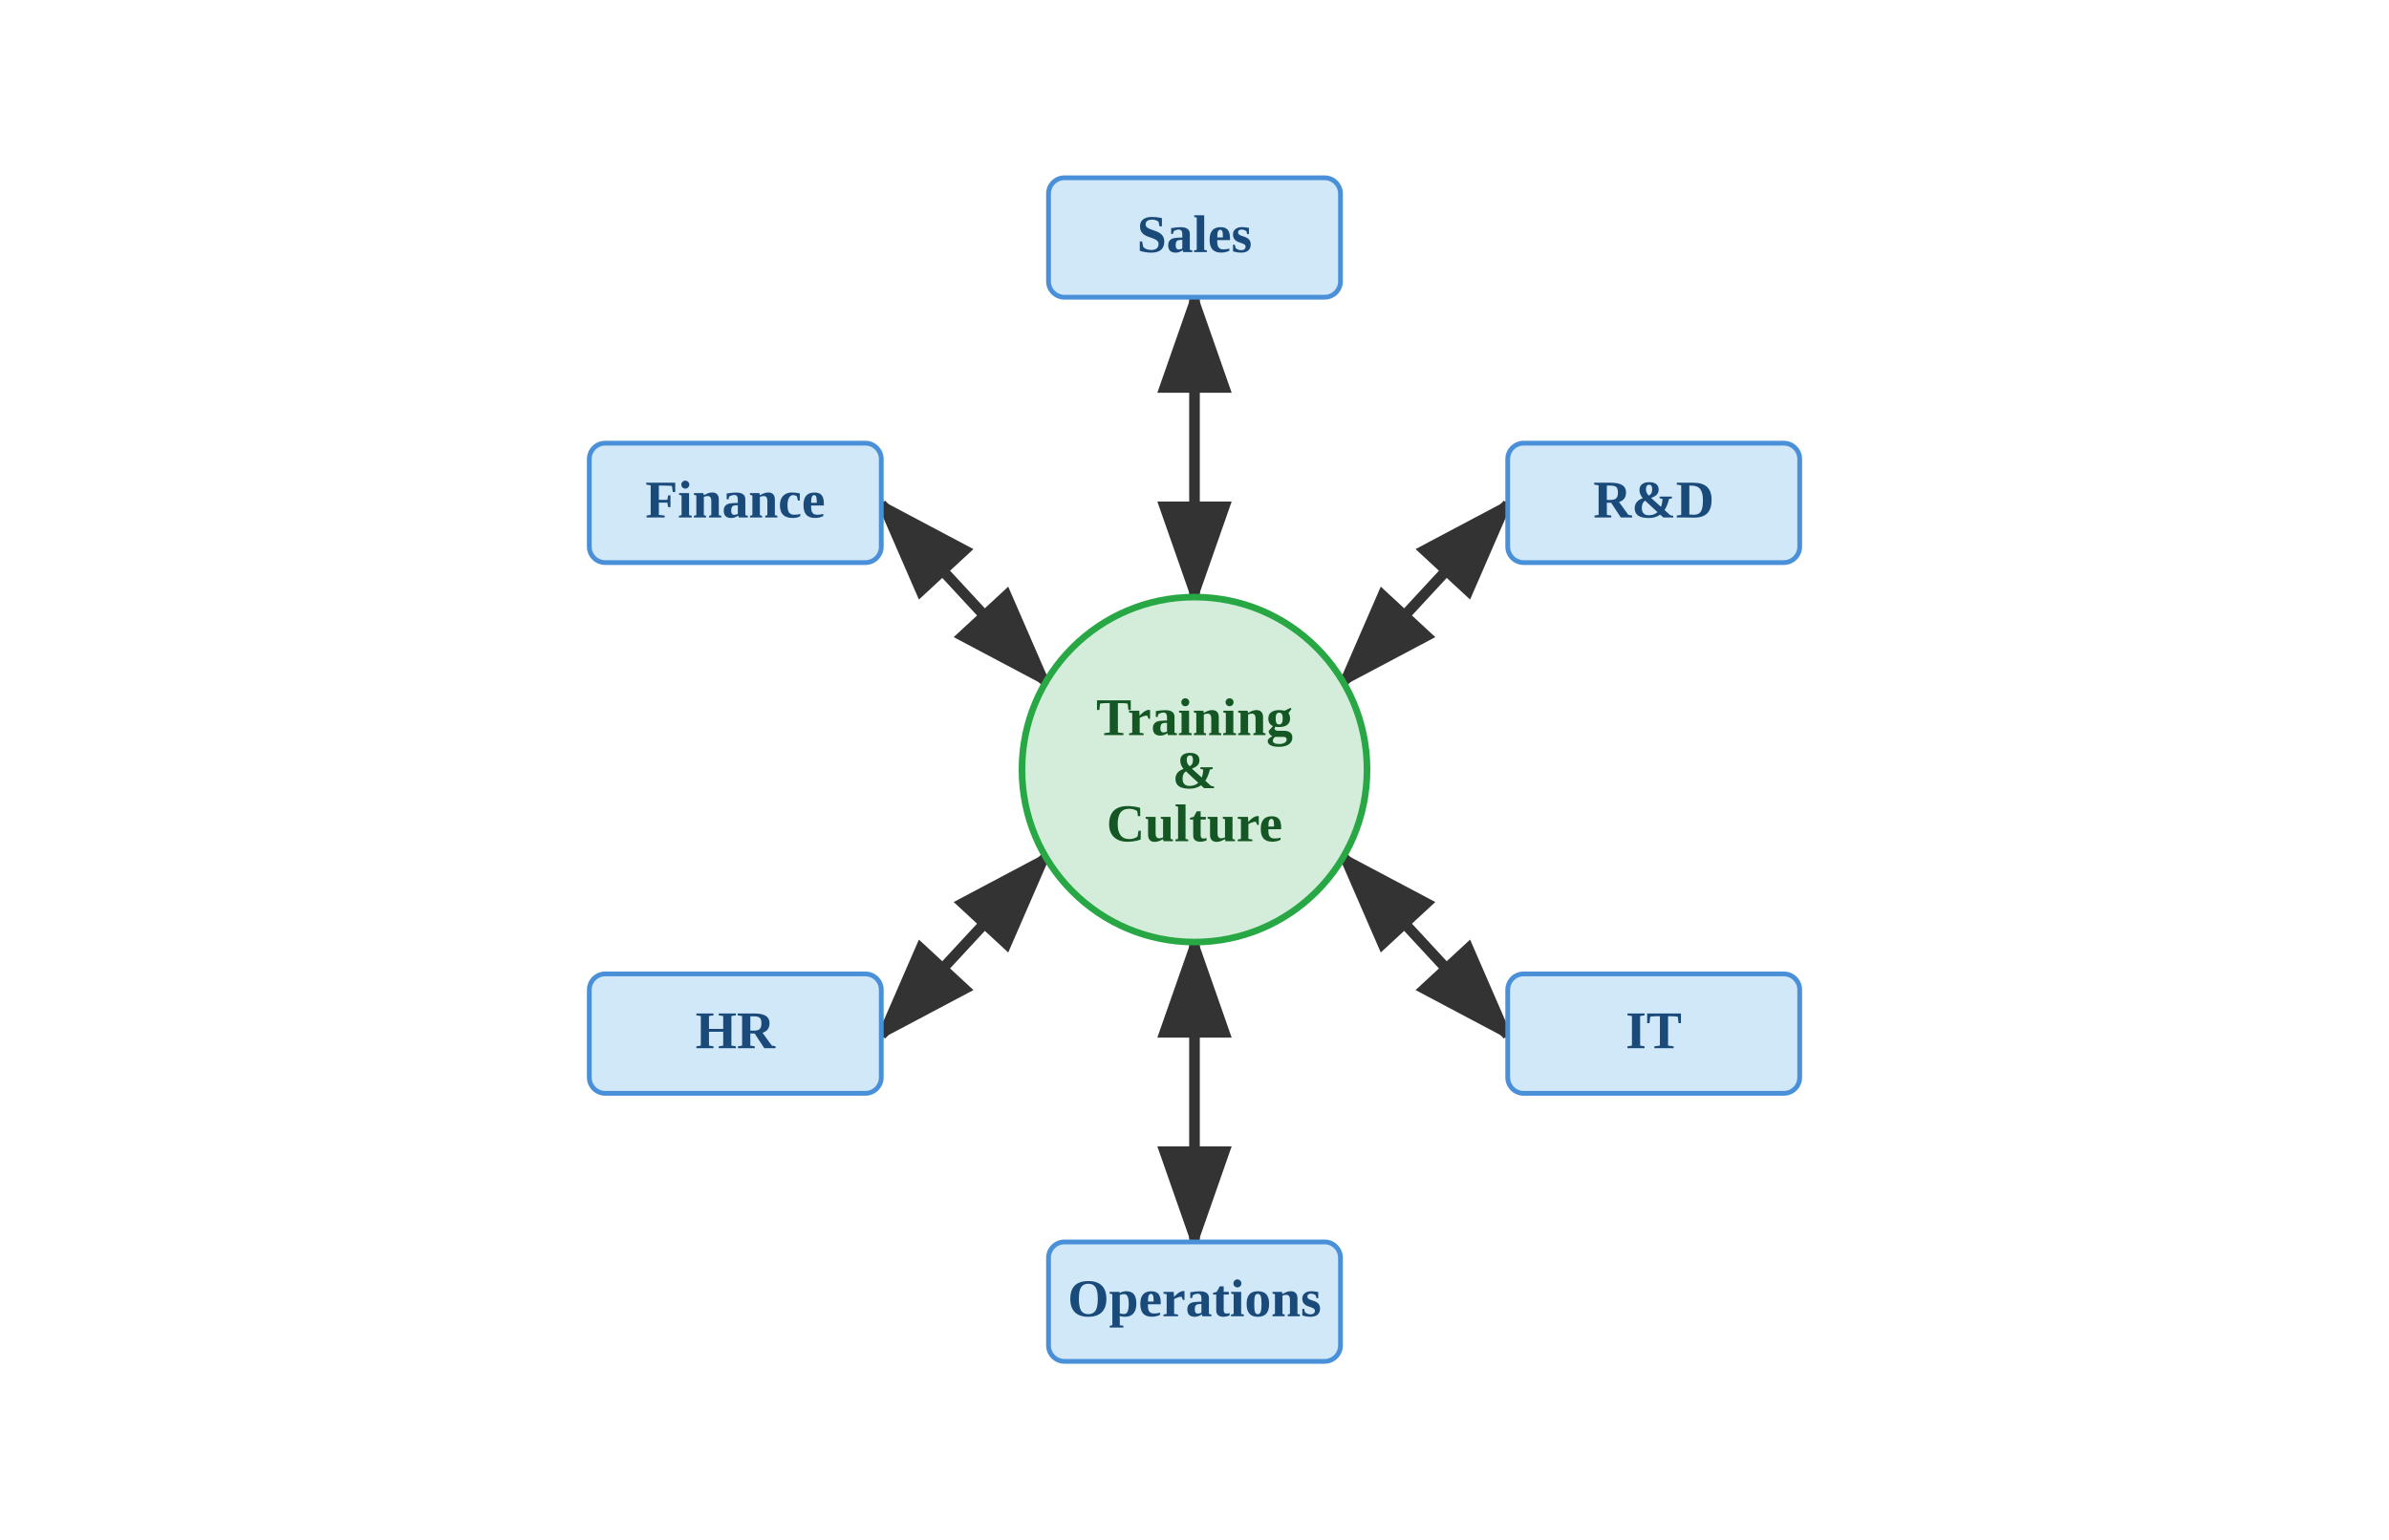
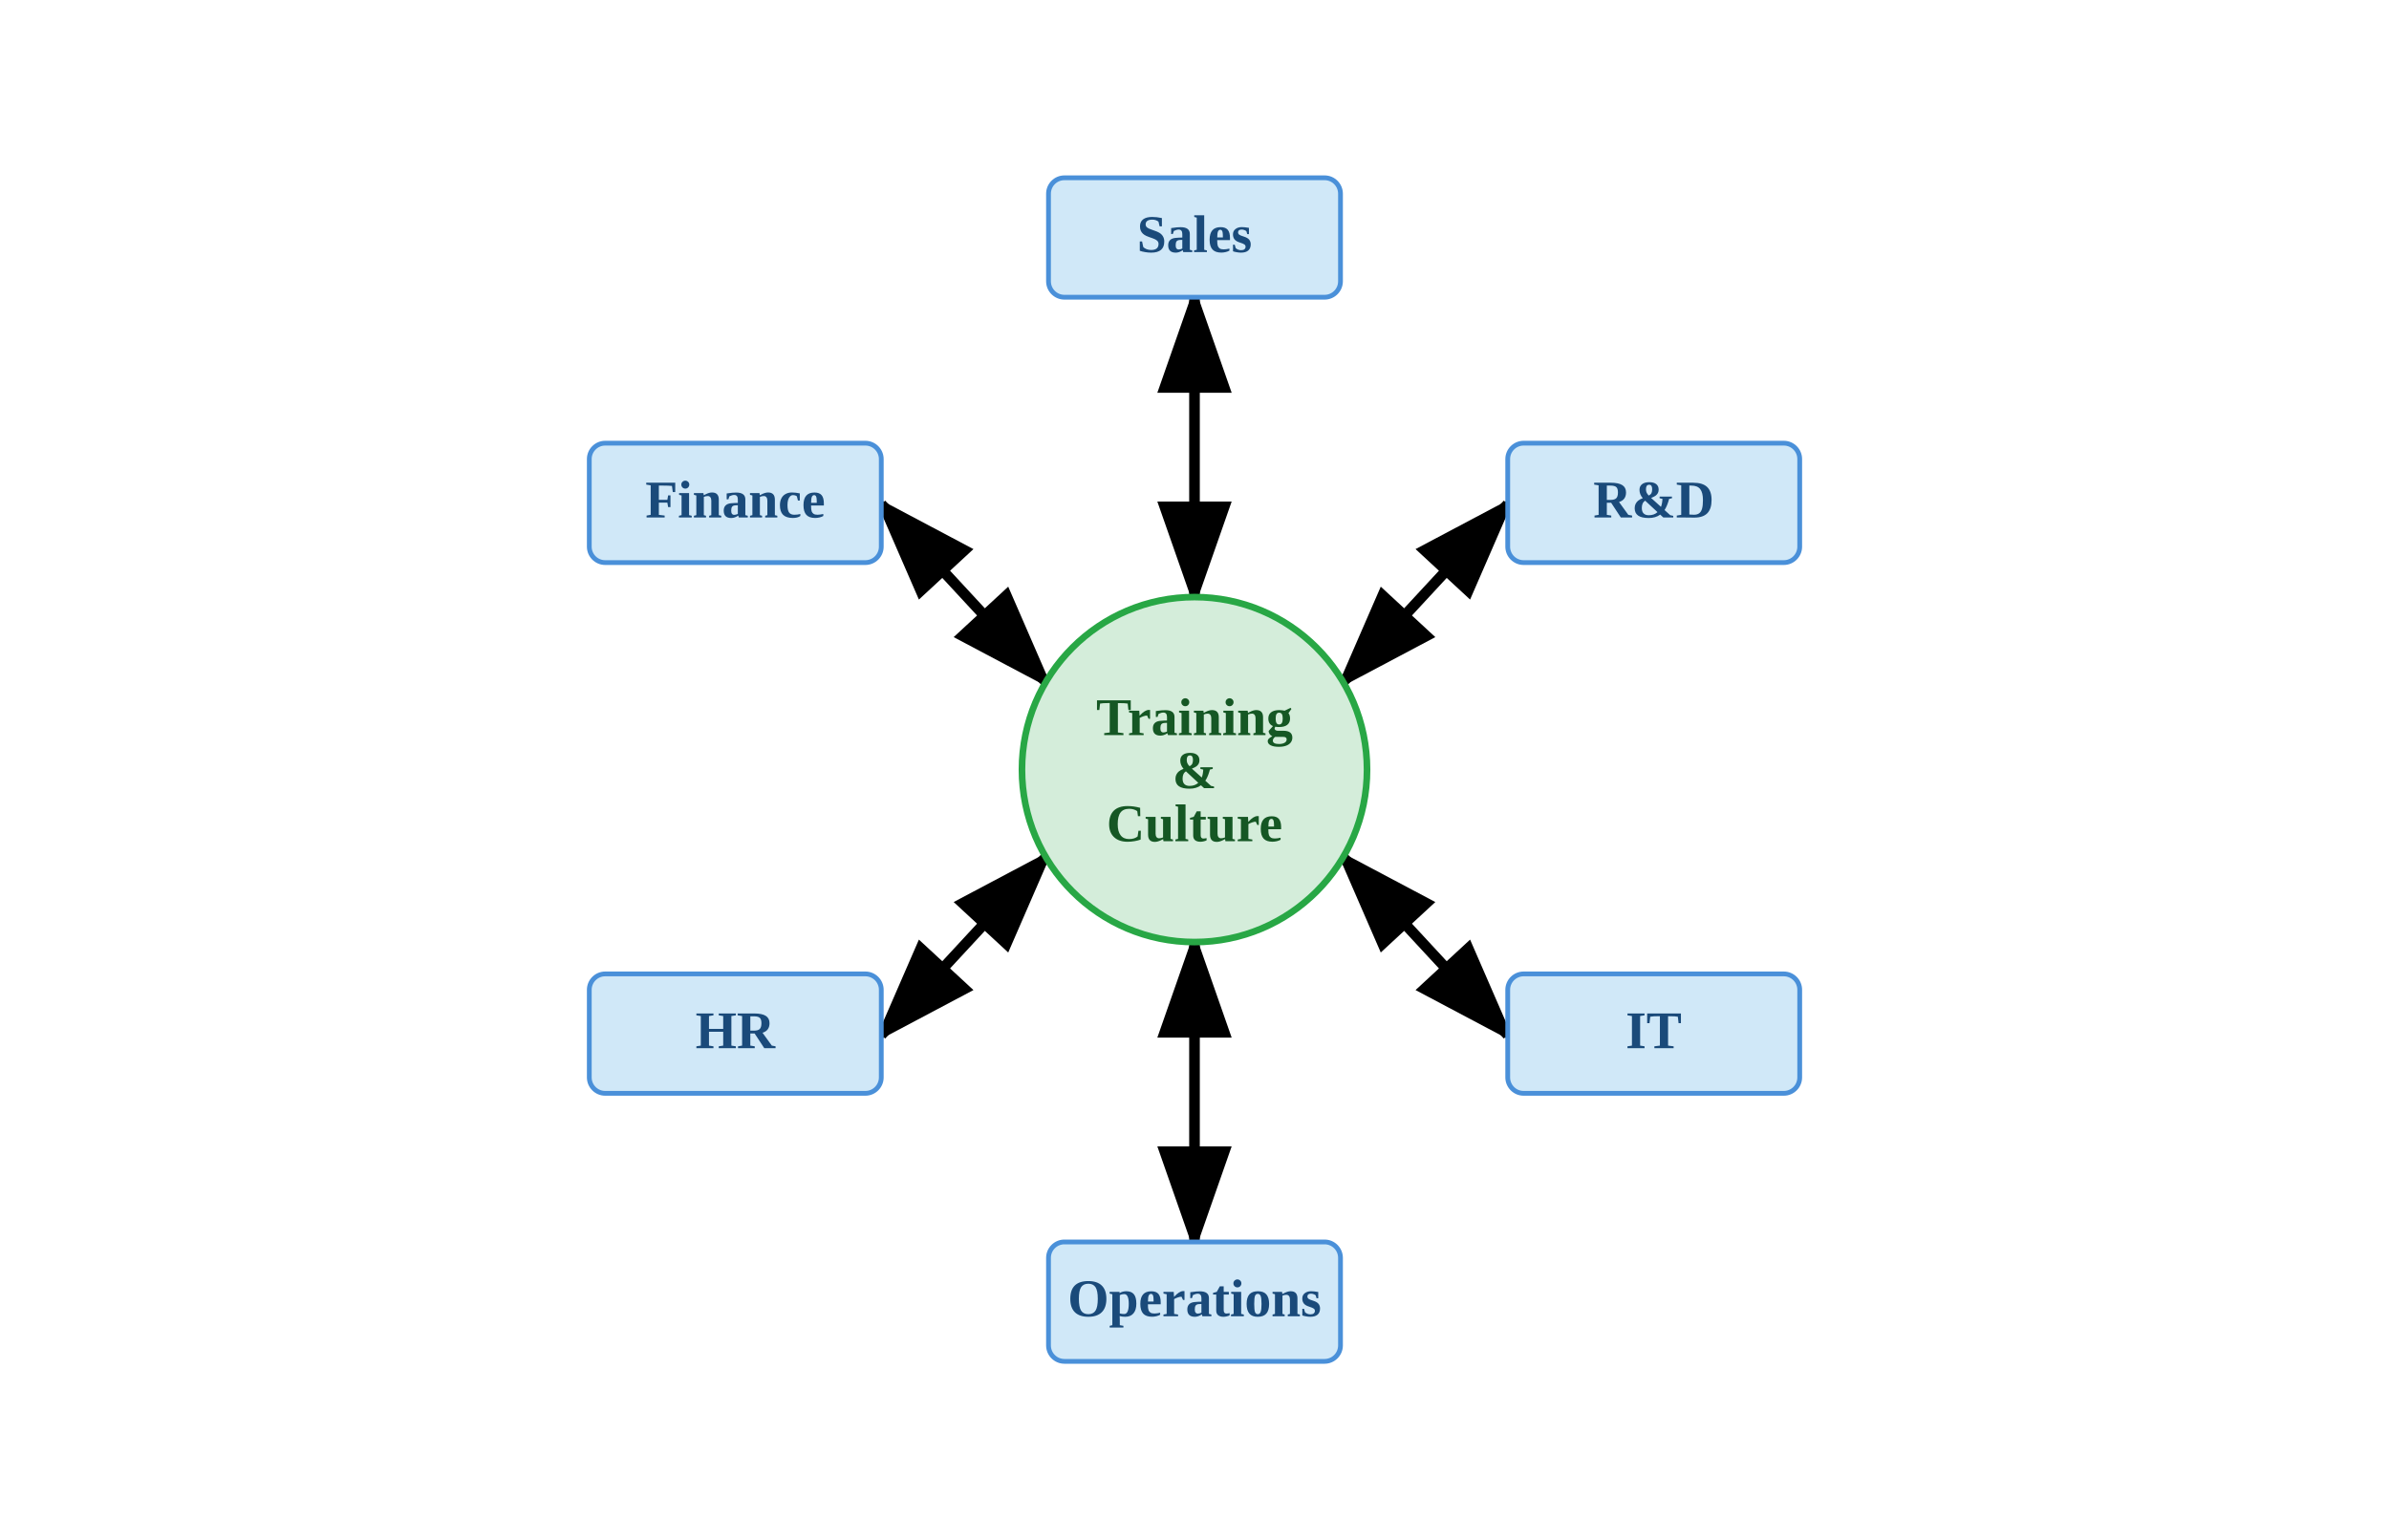
<svg xmlns="http://www.w3.org/2000/svg" viewBox="0 0 900 580">
  <defs>
    <marker id="arrowEnd" markerWidth="10" markerHeight="7" refX="9" refY="3.5" orient="auto">
-       <polygon points="0 0, 10 3.5, 0 7" fill="#333" />
+       <polygon points="0 0, 10 3.5, 0 7" fill="currentColor" />
    </marker>
    <marker id="arrowStart" markerWidth="10" markerHeight="7" refX="1" refY="3.5" orient="auto">
-       <polygon points="10 0, 0 3.5, 10 7" fill="#333" />
+       <polygon points="10 0, 0 3.5, 10 7" fill="currentColor" />
    </marker>
  </defs>
-   <line x1="450" y1="225" x2="450" y2="112" stroke="#333" stroke-width="4" marker-end="url(#arrowEnd)" marker-start="url(#arrowStart)" />
-   <line x1="506" y1="257" x2="568" y2="190" stroke="#333" stroke-width="4" marker-end="url(#arrowEnd)" marker-start="url(#arrowStart)" />
-   <line x1="506" y1="323" x2="568" y2="390" stroke="#333" stroke-width="4" marker-end="url(#arrowEnd)" marker-start="url(#arrowStart)" />
-   <line x1="450" y1="355" x2="450" y2="468" stroke="#333" stroke-width="4" marker-end="url(#arrowEnd)" marker-start="url(#arrowStart)" />
-   <line x1="394" y1="323" x2="332" y2="390" stroke="#333" stroke-width="4" marker-end="url(#arrowEnd)" marker-start="url(#arrowStart)" />
-   <line x1="394" y1="257" x2="332" y2="190" stroke="#333" stroke-width="4" marker-end="url(#arrowEnd)" marker-start="url(#arrowStart)" />
+   <line x1="450" y1="225" x2="450" y2="112" stroke="currentColor" stroke-width="4" marker-end="url(#arrowEnd)" marker-start="url(#arrowStart)" />
+   <line x1="506" y1="257" x2="568" y2="190" stroke="currentColor" stroke-width="4" marker-end="url(#arrowEnd)" marker-start="url(#arrowStart)" />
+   <line x1="506" y1="323" x2="568" y2="390" stroke="currentColor" stroke-width="4" marker-end="url(#arrowEnd)" marker-start="url(#arrowStart)" />
+   <line x1="450" y1="355" x2="450" y2="468" stroke="currentColor" stroke-width="4" marker-end="url(#arrowEnd)" marker-start="url(#arrowStart)" />
+   <line x1="394" y1="323" x2="332" y2="390" stroke="currentColor" stroke-width="4" marker-end="url(#arrowEnd)" marker-start="url(#arrowStart)" />
+   <line x1="394" y1="257" x2="332" y2="190" stroke="currentColor" stroke-width="4" marker-end="url(#arrowEnd)" marker-start="url(#arrowStart)" />
  <circle cx="450" cy="290" r="65" fill="#d4edda" stroke="#28a745" stroke-width="2.5" />
  <text x="450" y="277" text-anchor="middle" font-size="20" font-weight="bold" fill="#155724">Training</text>
  <text x="450" y="297" text-anchor="middle" font-size="20" font-weight="bold" fill="#155724">&amp;</text>
  <text x="450" y="317" text-anchor="middle" font-size="20" font-weight="bold" fill="#155724">Culture</text>
  <rect x="395" y="67" width="110" height="45" rx="6" fill="#d0e8f8" stroke="#4a90d9" stroke-width="1.8" />
  <text x="450" y="95" text-anchor="middle" font-size="20" font-weight="bold" fill="#1a4a7a">Sales</text>
  <rect x="568" y="167" width="110" height="45" rx="6" fill="#d0e8f8" stroke="#4a90d9" stroke-width="1.8" />
  <text x="623" y="195" text-anchor="middle" font-size="20" font-weight="bold" fill="#1a4a7a">R&amp;D</text>
  <rect x="568" y="367" width="110" height="45" rx="6" fill="#d0e8f8" stroke="#4a90d9" stroke-width="1.8" />
  <text x="623" y="395" text-anchor="middle" font-size="20" font-weight="bold" fill="#1a4a7a">IT</text>
  <rect x="395" y="468" width="110" height="45" rx="6" fill="#d0e8f8" stroke="#4a90d9" stroke-width="1.8" />
  <text x="450" y="496" text-anchor="middle" font-size="20" font-weight="bold" fill="#1a4a7a">Operations</text>
  <rect x="222" y="367" width="110" height="45" rx="6" fill="#d0e8f8" stroke="#4a90d9" stroke-width="1.8" />
  <text x="277" y="395" text-anchor="middle" font-size="20" font-weight="bold" fill="#1a4a7a">HR</text>
  <rect x="222" y="167" width="110" height="45" rx="6" fill="#d0e8f8" stroke="#4a90d9" stroke-width="1.8" />
  <text x="277" y="195" text-anchor="middle" font-size="20" font-weight="bold" fill="#1a4a7a">Finance</text>
</svg>
